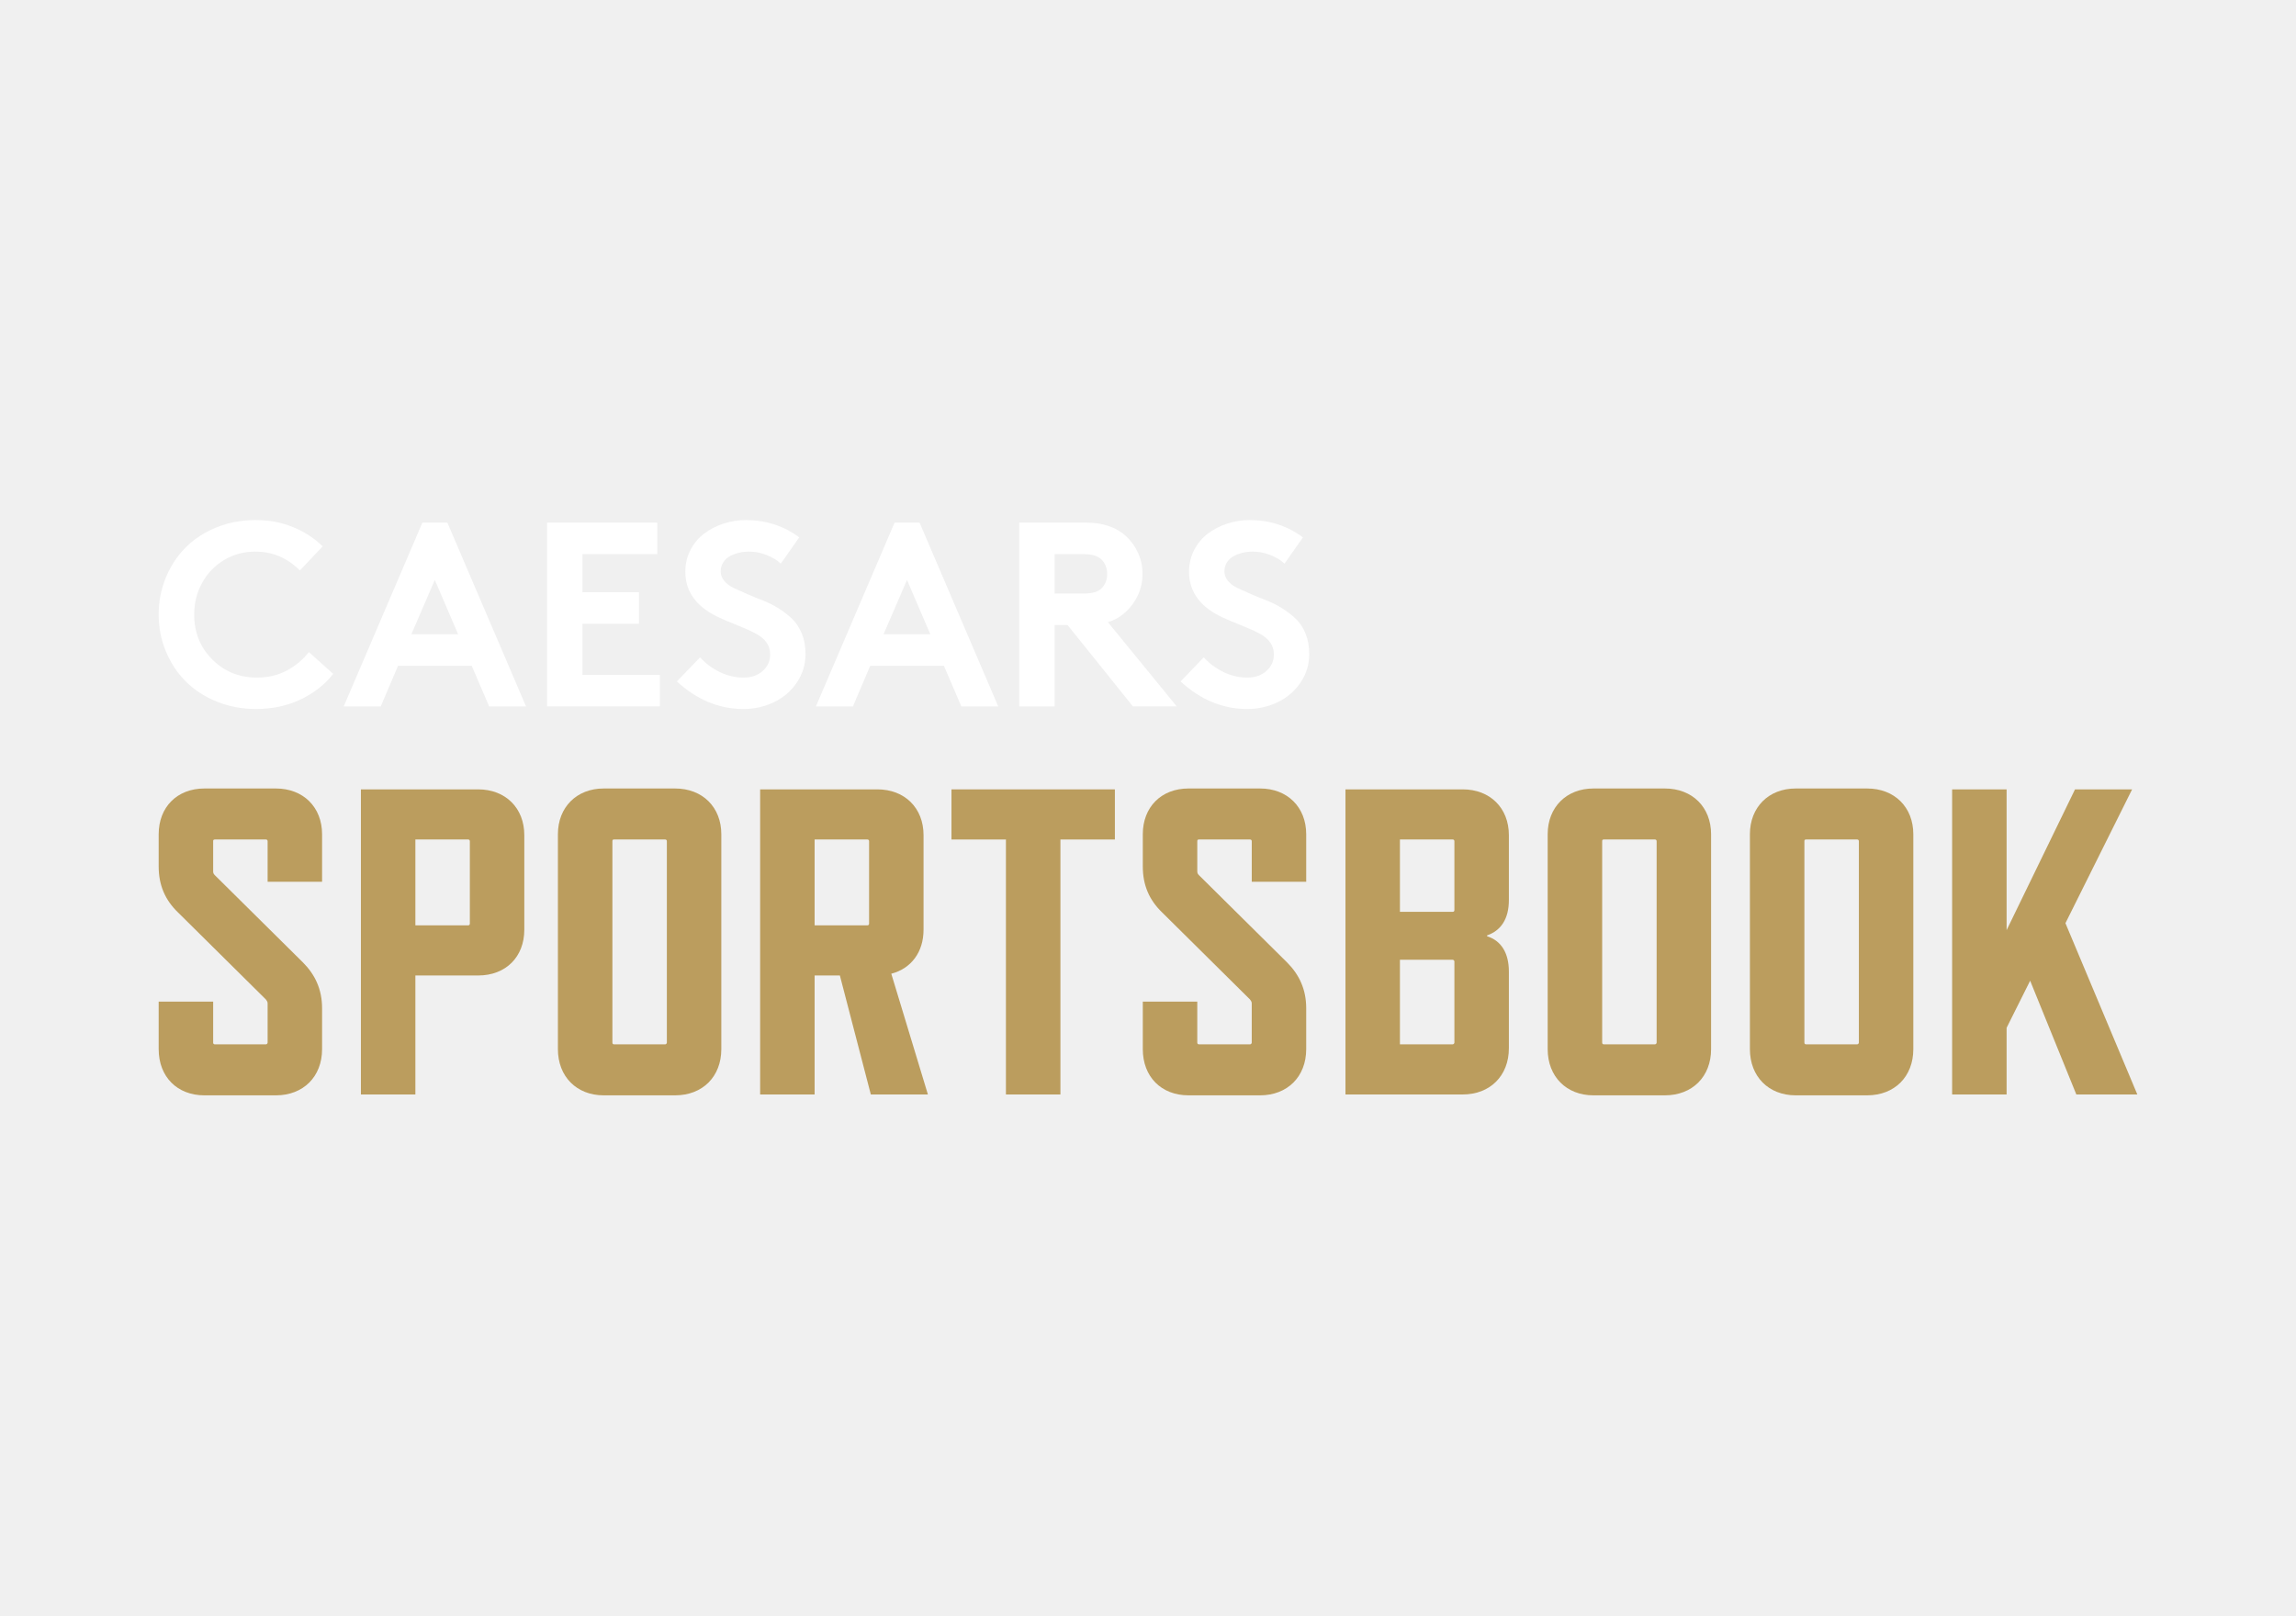
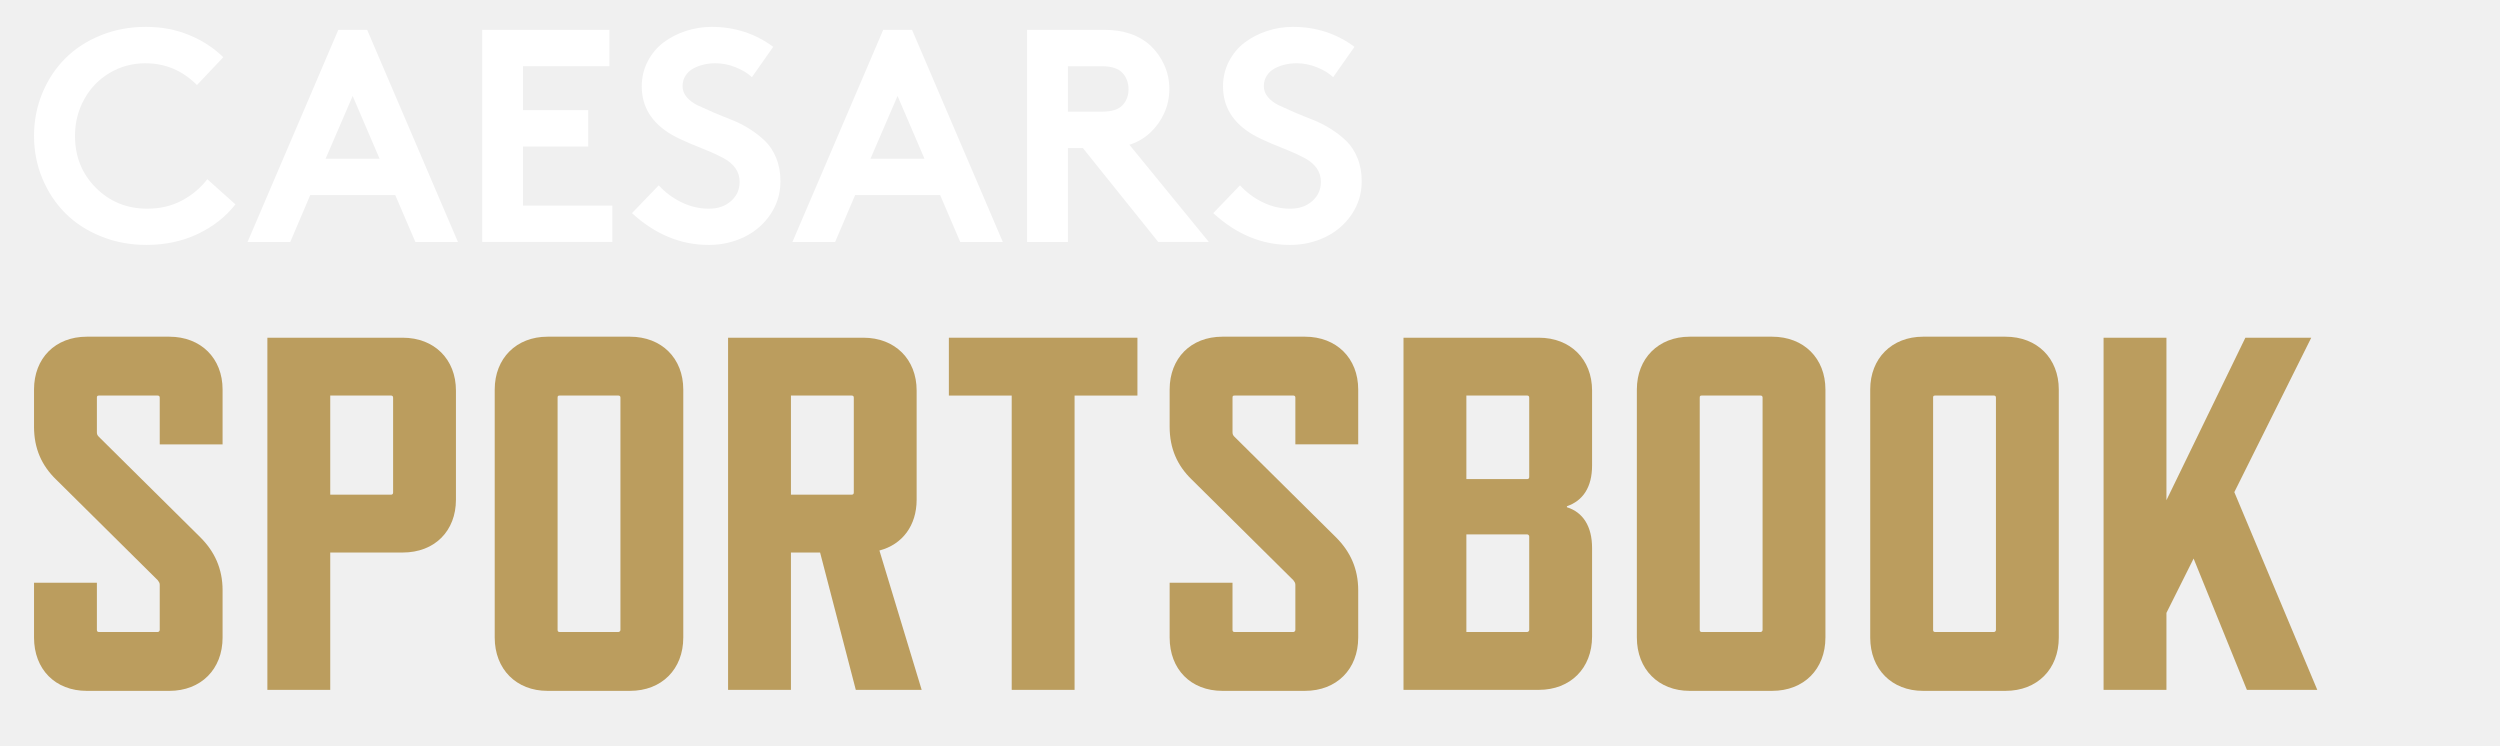
- <svg xmlns="http://www.w3.org/2000/svg" version="1.0" id="uuid-71fcb5e7-fb7a-419b-9200-73945864c956" x="0px" y="0px" viewBox="0 0 2310.33 1625.86" style="enable-background:new 0 0 2310.33 1625.86;" xml:space="preserve">
+ <svg xmlns="http://www.w3.org/2000/svg" version="1.0" id="uuid-71fcb5e7-fb7a-419b-9200-73945864c956" x="0px" y="0px" viewBox="130 500 2180 650" style="enable-background:new 0 0 2310.33 1625.86;" xml:space="preserve">
  <style type="text/css">
	.st0{fill:#BB9D5E;}
	.st1{fill:#FFFFFF;}
</style>
  <g id="uuid-bb26cc0f-d940-4888-bce6-0af211a50301">
    <g>
      <path class="st0" d="M267.54,1005.93l-88.58-87.74c-12.71-12.29-19.29-27.2-19.29-46.06v-32.48c0-27.18,18.42-46.05,46.04-46.05    h71.91c27.63,0,46.47,18.87,46.47,46.06v47.83h-54.8v-40.8c0-1.32-0.87-1.76-1.76-1.76h-51.3c-1.31,0-1.74,0.44-1.74,1.76v30.27    c0,1.76,0.44,2.63,1.74,3.95l88.57,87.73c12.28,12.29,19.29,27.2,19.29,46.07v41.24c0,27.64-18.84,46.49-46.47,46.49h-71.91    c-27.62-0.01-46.04-18.86-46.04-46.5v-47.82h54.82v41.24c0,0.87,0.44,1.76,1.74,1.76h51.3c0.88,0,1.76-0.89,1.76-1.76v-39.48    c0-1.76-0.87-2.64-1.76-3.95L267.54,1005.93z" />
      <path class="st0" d="M481.11,981.81h-63.14v119.76h-54.82V794.48h117.96c27.63,0,46.47,18.85,46.47,46.06v95.19    c0,27.2-18.41,46.07-46.47,46.07L481.11,981.81z M471.02,844.93h-53.05v86.42h53.05c0.88,0,1.76-0.44,1.76-1.76v-82.91    c0-1.32-0.87-1.76-1.76-1.76V844.93z" />
      <path class="st0" d="M679.35,1102.43h-71.92c-27.18,0-46.04-18.85-46.04-46.49V839.66c0-27.19,18.86-46.06,46.04-46.06h71.92    c27.63,0,46.47,18.87,46.47,46.06v216.28C725.82,1083.58,706.98,1102.43,679.35,1102.43L679.35,1102.43z M669.26,844.92h-51.3    c-1.31,0-1.74,0.44-1.74,1.76v202.68c0,0.87,0.44,1.76,1.74,1.76h51.3c0.88,0,1.76-0.89,1.76-1.76V846.68    C671.02,845.36,670.15,844.92,669.26,844.92z" />
      <path class="st0" d="M876.26,1101.56L845.12,981.8H819.7v119.76h-54.82V794.48h117.96c27.63,0,46.47,18.85,46.47,46.06v95.19    c0,22.38-12.27,39.04-32.45,44.31l36.83,121.51h-57.43V1101.56z M819.7,931.35h53.05c0.88,0,1.76-0.44,1.76-1.76v-82.91    c0-1.32-0.87-1.76-1.76-1.76H819.7v86.42V931.35z" />
      <path class="st0" d="M1067.03,844.93v256.63h-54.82V844.93h-54.8v-50.44h164.43v50.44h-54.8H1067.03z" />
      <path class="st0" d="M1257.79,1005.93l-88.57-87.74c-12.72-12.29-19.29-27.2-19.29-46.06v-32.48c0-27.19,18.42-46.06,46.04-46.06    h71.92c27.63,0,46.47,18.87,46.47,46.06v47.83h-54.8v-40.8c0-1.32-0.87-1.76-1.76-1.76h-51.3c-1.31,0-1.74,0.44-1.74,1.76v30.27    c0,1.76,0.44,2.63,1.74,3.95l88.57,87.73c12.28,12.29,19.29,27.2,19.29,46.07v41.24c0,27.64-18.84,46.49-46.47,46.49h-71.92    c-27.61,0-46.04-18.85-46.04-46.49v-47.82h54.82v41.24c0,0.87,0.44,1.76,1.74,1.76h51.3c0.88,0,1.76-0.89,1.76-1.76v-39.48    C1259.55,1008.12,1258.68,1007.24,1257.79,1005.93L1257.79,1005.93z" />
      <path class="st0" d="M1471.81,1101.56h-117.95V794.48h117.95c27.63,0,46.48,18.85,46.48,46.06v65.36    c0,18.87-7.9,30.72-21.93,35.54v0.87c14.04,4.39,21.93,16.67,21.93,35.54v77.2C1518.29,1082.69,1499.43,1101.56,1471.81,1101.56    L1471.81,1101.56z M1463.48,915.99v-69.31c0-1.32-0.87-1.76-1.76-1.76h-53.05v72.83h53.05    C1462.6,917.75,1463.48,917.31,1463.48,915.99z M1463.48,1049.35v-81.6c0-0.87-0.87-1.76-1.76-1.76h-53.05v85.11h53.05    c0.88,0,1.76-0.88,1.76-1.76V1049.35z" />
      <path class="st0" d="M1675.3,1102.43h-71.92c-27.18,0-46.04-18.85-46.04-46.49V839.66c0-27.19,18.86-46.06,46.04-46.06h71.92    c27.63,0,46.47,18.87,46.47,46.06v216.28C1721.77,1083.58,1702.93,1102.43,1675.3,1102.43z M1665.21,844.92h-51.3    c-1.31,0-1.74,0.44-1.74,1.76v202.68c0,0.87,0.44,1.76,1.74,1.76h51.3c0.88,0,1.76-0.89,1.76-1.76V846.68    C1666.97,845.36,1666.1,844.92,1665.21,844.92z" />
      <path class="st0" d="M1878.79,1102.43h-71.92c-27.18,0-46.04-18.85-46.04-46.49V839.66c0-27.19,18.86-46.06,46.04-46.06h71.92    c27.63,0,46.47,18.87,46.47,46.06v216.28C1925.26,1083.58,1906.42,1102.43,1878.79,1102.43z M1868.7,844.92h-51.3    c-1.31,0-1.74,0.44-1.74,1.76v202.68c0,0.87,0.44,1.76,1.74,1.76h51.3c0.88,0,1.76-0.89,1.76-1.76V846.68    C1870.46,845.36,1869.59,844.92,1868.7,844.92z" />
      <path class="st0" d="M2089.29,1101.56l-46.47-114.5l-23.68,47.38v67.12h-54.82V794.48h54.82v141.69l68.83-141.69h57.45    l-67.09,134.67l72.34,172.41H2089.29L2089.29,1101.56z" />
      <path class="st1" d="M256.89,555.17c-11.43,0-21.88,2.82-31.33,8.45c-9.46,5.63-16.85,13.31-22.18,23.03    c-5.33,9.72-7.99,20.34-7.99,31.86c0,17.97,6.06,33.05,18.18,45.21c12.12,12.17,27.08,18.25,44.87,18.25    c11.26,0,21.32-2.37,30.17-7.1c8.85-4.73,16.25-10.92,22.18-18.58l24.5,21.93c-8.51,10.84-19.47,19.44-32.88,25.8    c-13.41,6.36-28.32,9.55-44.74,9.55c-14.1,0-27.27-2.47-39.52-7.42c-12.25-4.95-22.63-11.67-31.14-20.19    c-8.51-8.52-15.19-18.6-20.05-30.25c-4.86-11.63-7.29-24.04-7.29-37.2c0-13.16,2.41-25.56,7.22-37.22    c4.81-11.65,11.45-21.74,19.92-30.25s18.78-15.24,30.95-20.19s25.29-7.41,39.39-7.41s25.87,2.32,37.39,6.97    c11.52,4.64,21.58,11.14,30.17,19.48l-22.95,24.25c-12.64-12.64-27.59-18.96-44.87-18.96V555.17z" />
      <path class="st1" d="M383.12,711.01h-37.26l79.16-184.99h25.14l79.17,184.99H492.2l-17.54-40.89h-74.14l-17.41,40.89H383.12z     M437.53,583.69l-23.6,54.7h47.06l-23.47-54.7H437.53z" />
      <path class="st1" d="M661.37,557.75h-75.3v38.31h56.86v31.73h-56.86v51.47h77.88v31.73H550.48V526.02h110.89    C661.37,526.02,661.37,557.75,661.37,557.75z" />
      <path class="st1" d="M681.09,685.85l23.34-24.25c5.5,6.11,12.1,11.03,19.79,14.77s15.62,5.61,23.79,5.61s14.38-2.21,19.41-6.64    c5.03-4.43,7.54-10,7.54-16.71c0-4.47-1.2-8.43-3.61-11.87s-5.82-6.36-10.25-8.77s-8.96-4.54-13.6-6.39    c-4.64-1.85-10.04-4.06-16.18-6.64c-6.14-2.58-11.32-5.07-15.54-7.48c-17.45-10.23-26.17-24.25-26.17-42.05    c0-8,1.74-15.33,5.22-21.99c3.48-6.66,8.08-12.15,13.8-16.45s12.21-7.63,19.47-10s14.76-3.55,22.5-3.55    c20.11,0,37.99,5.8,53.64,17.41l-18.57,26.44c-3.78-3.53-8.57-6.43-14.38-8.71c-5.8-2.28-11.63-3.42-17.47-3.42    c-3.52,0-6.92,0.39-10.19,1.16c-3.27,0.77-6.3,1.91-9.09,3.42s-5.05,3.59-6.77,6.26c-1.72,2.67-2.58,5.72-2.58,9.16    s1.22,6.73,3.67,9.61c2.45,2.88,5.67,5.27,9.67,7.16s8.55,3.93,13.67,6.13c5.11,2.19,10.34,4.32,15.67,6.39    c5.33,2.06,10.55,4.71,15.67,7.93c5.11,3.23,9.67,6.77,13.67,10.64c4,3.87,7.22,8.81,9.67,14.84c2.45,6.02,3.67,12.77,3.67,20.25    c0,10.58-2.9,20.17-8.7,28.77c-5.8,8.6-13.45,15.2-22.95,19.8c-9.5,4.6-19.79,6.9-30.88,6.9    C723.52,713.58,701.22,704.34,681.09,685.85L681.09,685.85z" />
      <path class="st1" d="M858.26,711.01H821l79.16-184.99h25.14l79.17,184.99h-37.13l-17.54-40.89h-74.14l-17.41,40.89H858.26z     M912.67,583.69l-23.6,54.7h47.06L912.67,583.69L912.67,583.69z" />
      <path class="st1" d="M1074.23,629.09h-13.02V711h-35.59V526.02h67.31c16.85,0,30.3,4.6,40.36,13.8c5.16,4.9,9.18,10.6,12.06,17.09    s4.32,13.39,4.32,20.7s-1.44,14.21-4.32,20.7s-6.9,12.19-12.06,17.09c-5.24,4.99-11.39,8.6-18.44,10.84l69.24,84.75h-44.1    l-65.76-81.91L1074.23,629.09z M1061.21,597.36h29.66c8.51,0,14.48-1.85,17.92-5.55c3.52-3.78,5.29-8.43,5.29-13.93    s-1.76-10.53-5.29-14.32c-3.61-3.87-9.58-5.8-17.92-5.8h-29.66V597.36z" />
      <path class="st1" d="M1187.95,685.85l23.34-24.25c5.5,6.11,12.1,11.03,19.79,14.77c7.69,3.74,15.62,5.61,23.79,5.61    s14.38-2.21,19.41-6.64s7.54-10,7.54-16.71c0-4.47-1.2-8.43-3.61-11.87s-5.82-6.36-10.25-8.77c-4.43-2.41-8.96-4.54-13.6-6.39    c-4.64-1.85-10.04-4.06-16.18-6.64c-6.14-2.58-11.32-5.07-15.54-7.48c-17.45-10.23-26.17-24.25-26.17-42.05    c0-8,1.74-15.33,5.22-21.99c3.48-6.66,8.08-12.15,13.8-16.45c5.72-4.3,12.21-7.63,19.47-10s14.76-3.55,22.5-3.55    c20.11,0,37.99,5.8,53.64,17.41l-18.57,26.44c-3.78-3.53-8.57-6.43-14.38-8.71c-5.8-2.28-11.63-3.42-17.47-3.42    c-3.52,0-6.92,0.39-10.19,1.16c-3.27,0.77-6.3,1.91-9.09,3.42s-5.05,3.59-6.77,6.26c-1.72,2.67-2.58,5.72-2.58,9.16    s1.22,6.73,3.67,9.61c2.45,2.88,5.67,5.27,9.67,7.16s8.55,3.93,13.67,6.13c5.11,2.19,10.34,4.32,15.67,6.39    c5.33,2.06,10.55,4.71,15.67,7.93c5.12,3.22,9.67,6.77,13.67,10.64c4,3.87,7.22,8.81,9.67,14.84c2.45,6.02,3.67,12.77,3.67,20.25    c0,10.58-2.9,20.17-8.7,28.77c-5.8,8.6-13.45,15.2-22.95,19.8c-9.5,4.6-19.79,6.9-30.88,6.9c-24.5,0-46.81-9.24-66.92-27.73    H1187.95z" />
    </g>
  </g>
</svg>
